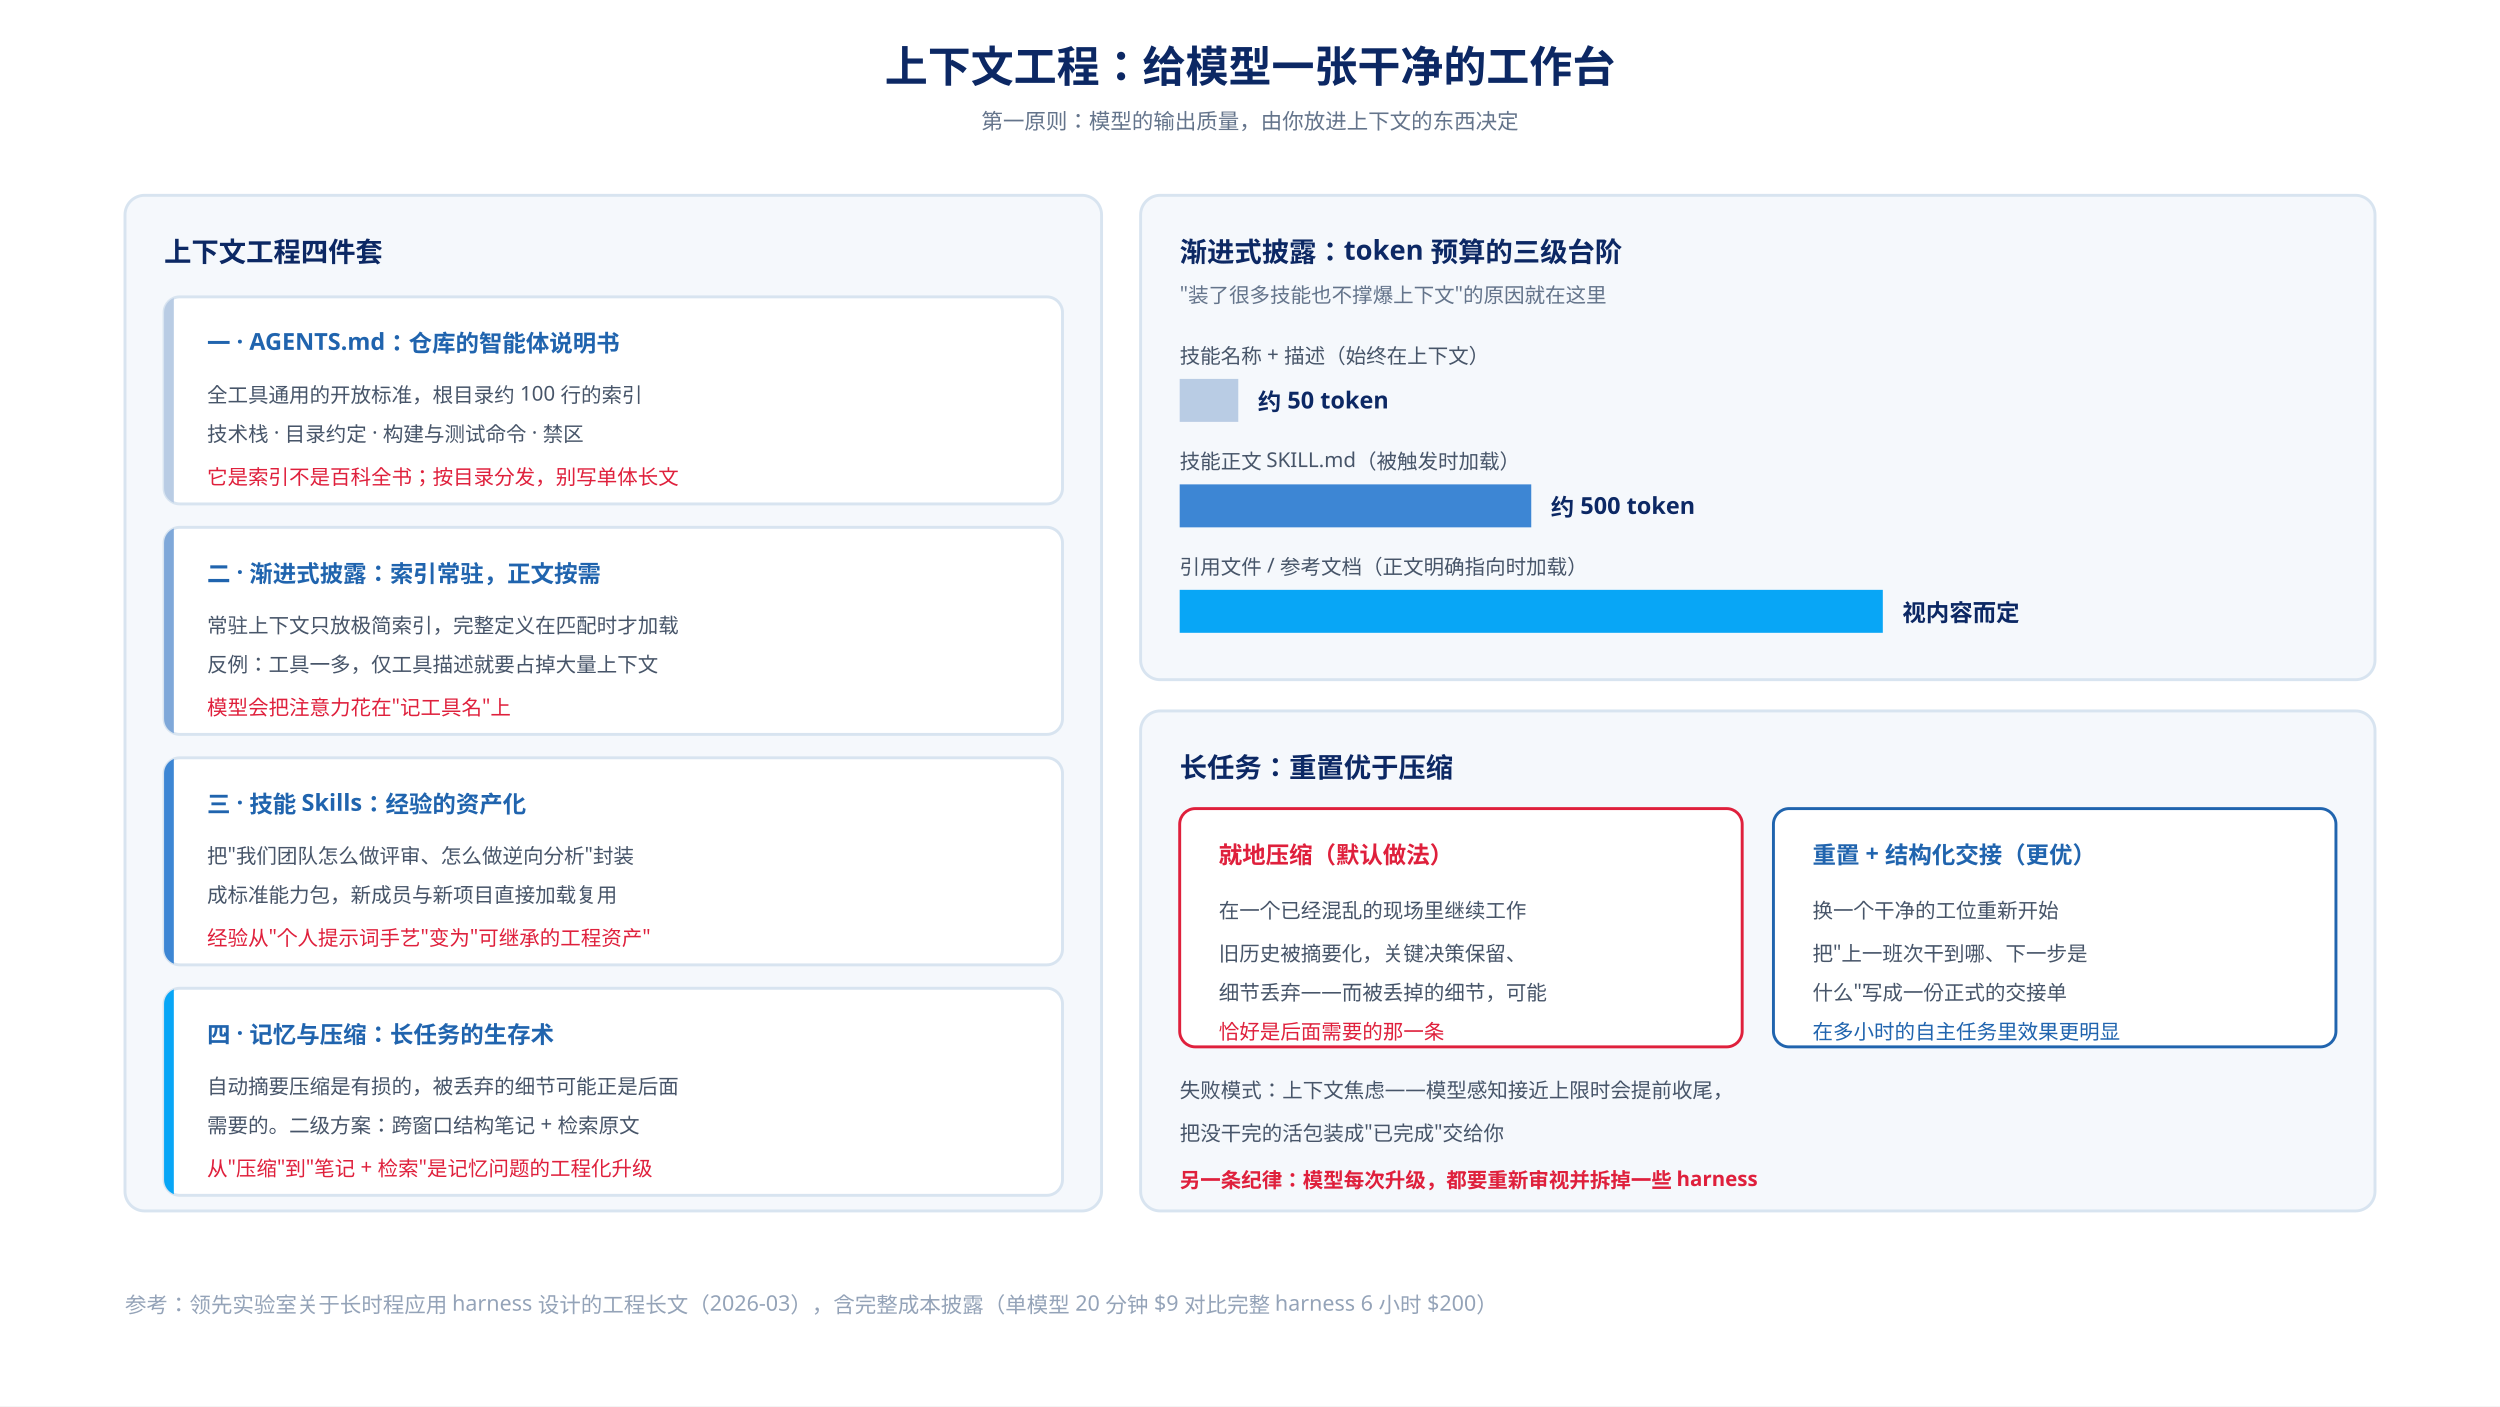
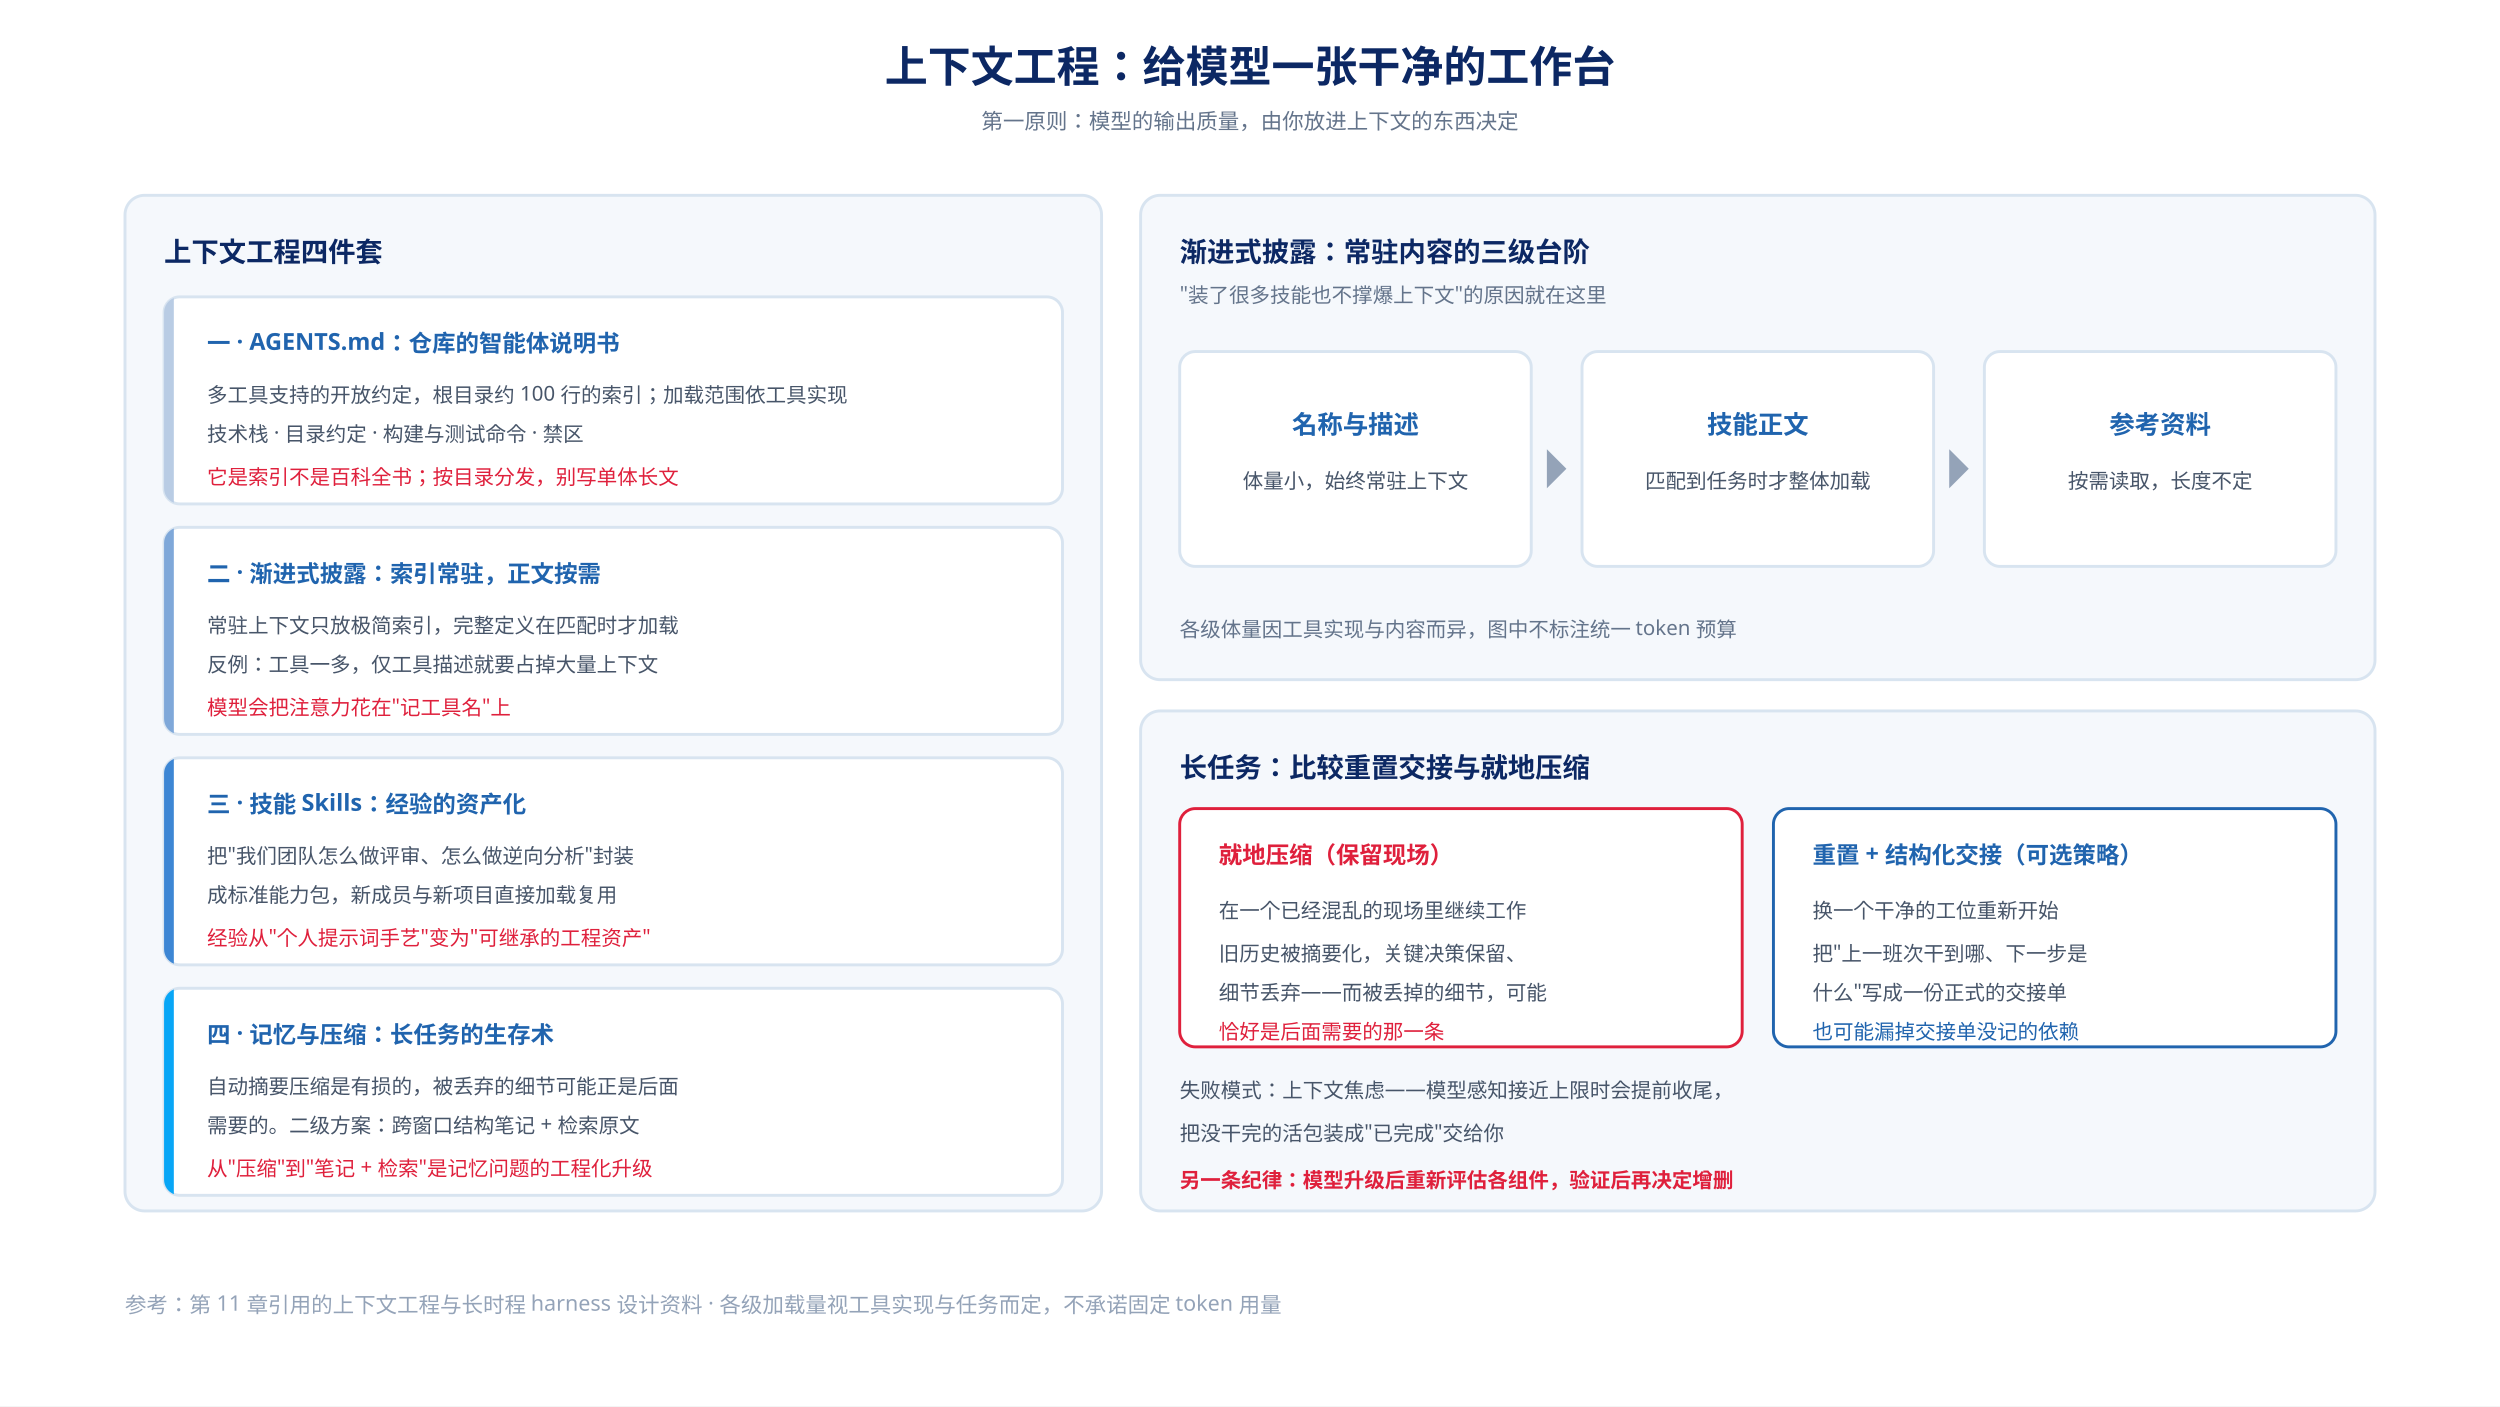
<svg xmlns="http://www.w3.org/2000/svg" viewBox="0 0 1280 720" width="1280" height="720" font-family="Book Sans, Source Han Sans CN, 思源黑体 CN, sans-serif" font-size="12" data-pptx-page-role="content">
  <rect x="0" y="0" width="1280" height="720" fill="#FFFFFF" />
  <g id="title" data-pptx-bounds="0 14 1280 58">
    <text x="640" y="42" font-size="22" font-weight="bold" fill="#0C2864" text-anchor="middle">上下文工程：给模型一张干净的工作台</text>
    <text x="640" y="66" font-size="11" fill="#64748B" text-anchor="middle">第一原则：模型的输出质量，由你放进上下文的东西决定</text>
  </g>
  <g id="content" data-pptx-bounds="40 84 1200 560">
    <rect x="64" y="100" width="500" height="520" rx="10" fill="#F5F8FC" stroke="#D8E4F0" stroke-width="1.5" />
    <text x="84" y="134" font-size="14" font-weight="bold" fill="#0C2864">上下文工程四件套</text>
    <rect x="84" y="152" width="460" height="106" rx="8" fill="#FFFFFF" stroke="#D8E4F0" stroke-width="1.5" />
    <path d="M89 152.58A8 8 0 0 0 84 160V250A8 8 0 0 0 89 257.42Z" fill="#B9CCE4" />
    <text x="106" y="180" font-size="12" font-weight="bold" fill="#2064AE">一 · AGENTS.md：仓库的智能体说明书</text>
-     <text x="106" y="206" font-size="10.5" fill="#475569">全工具通用的开放标准，根目录约 100 行的索引</text>
+     <text x="106" y="206" font-size="10.5" fill="#475569">多工具支持的开放约定，根目录约 100 行的索引；加载范围依工具实现</text>
    <text x="106" y="226" font-size="10.5" fill="#475569">技术栈 · 目录约定 · 构建与测试命令 · 禁区</text>
    <text x="106" y="248" font-size="10.5" fill="#DF203C">它是索引不是百科全书；按目录分发，别写单体长文</text>
    <rect x="84" y="270" width="460" height="106" rx="8" fill="#FFFFFF" stroke="#D8E4F0" stroke-width="1.5" />
    <path d="M89 270.58A8 8 0 0 0 84 278V368A8 8 0 0 0 89 375.42Z" fill="#7FA8D9" />
    <text x="106" y="298" font-size="12" font-weight="bold" fill="#2064AE">二 · 渐进式披露：索引常驻，正文按需</text>
    <text x="106" y="324" font-size="10.5" fill="#475569">常驻上下文只放极简索引，完整定义在匹配时才加载</text>
    <text x="106" y="344" font-size="10.5" fill="#475569">反例：工具一多，仅工具描述就要占掉大量上下文</text>
    <text x="106" y="366" font-size="10.5" fill="#DF203C">模型会把注意力花在"记工具名"上</text>
    <rect x="84" y="388" width="460" height="106" rx="8" fill="#FFFFFF" stroke="#D8E4F0" stroke-width="1.5" />
    <path d="M89 388.58A8 8 0 0 0 84 396V486A8 8 0 0 0 89 493.42Z" fill="#3D86D4" />
    <text x="106" y="416" font-size="12" font-weight="bold" fill="#2064AE">三 · 技能 Skills：经验的资产化</text>
    <text x="106" y="442" font-size="10.5" fill="#475569">把"我们团队怎么做评审、怎么做逆向分析"封装</text>
    <text x="106" y="462" font-size="10.5" fill="#475569">成标准能力包，新成员与新项目直接加载复用</text>
    <text x="106" y="484" font-size="10.5" fill="#DF203C">经验从"个人提示词手艺"变为"可继承的工程资产"</text>
    <rect x="84" y="506" width="460" height="106" rx="8" fill="#FFFFFF" stroke="#D8E4F0" stroke-width="1.5" />
    <path d="M89 506.58A8 8 0 0 0 84 514V604A8 8 0 0 0 89 611.42Z" fill="#08A6F6" />
    <text x="106" y="534" font-size="12" font-weight="bold" fill="#2064AE">四 · 记忆与压缩：长任务的生存术</text>
    <text x="106" y="560" font-size="10.5" fill="#475569">自动摘要压缩是有损的，被丢弃的细节可能正是后面</text>
    <text x="106" y="580" font-size="10.5" fill="#475569">需要的。二级方案：跨窗口结构笔记 + 检索原文</text>
    <text x="106" y="602" font-size="10.5" fill="#DF203C">从"压缩"到"笔记 + 检索"是记忆问题的工程化升级</text>
    <rect x="584" y="100" width="632" height="248" rx="10" fill="#F5F8FC" stroke="#D8E4F0" stroke-width="1.5" />
-     <text x="604" y="134" font-size="14" font-weight="bold" fill="#0C2864">渐进式披露：token 预算的三级台阶</text>
+     <text x="604" y="134" font-size="14" font-weight="bold" fill="#0C2864">渐进式披露：常驻内容的三级台阶</text>
    <text x="604" y="154" font-size="10.5" fill="#64748B">"装了很多技能也不撑爆上下文"的原因就在这里</text>
-     <text x="604" y="186" font-size="10.5" fill="#475569">技能名称 + 描述（始终在上下文）</text>
-     <rect x="604" y="194" width="30" height="22" fill="#B9CCE4" />
-     <text x="644" y="210" font-size="12" font-weight="bold" fill="#0C2864">约 50 token</text>
-     <text x="604" y="240" font-size="10.5" fill="#475569">技能正文 SKILL.md（被触发时加载）</text>
-     <rect x="604" y="248" width="180" height="22" fill="#3D86D4" />
-     <text x="794" y="264" font-size="12" font-weight="bold" fill="#0C2864">约 500 token</text>
-     <text x="604" y="294" font-size="10.5" fill="#475569">引用文件 / 参考文档（正文明确指向时加载）</text>
-     <rect x="604" y="302" width="360" height="22" fill="#08A6F6" />
-     <text x="974" y="318" font-size="12" font-weight="bold" fill="#0C2864">视内容而定</text>
+     <rect x="604" y="180" width="180" height="110" rx="8" fill="#FFFFFF" stroke="#D8E4F0" stroke-width="1.5" />
+     <text x="694" y="222" font-size="13" font-weight="bold" fill="#2064AE" text-anchor="middle">名称与描述</text>
+     <text x="694" y="250" font-size="10.5" fill="#475569" text-anchor="middle">体量小，始终常驻上下文</text>
+     <polygon points="792,230 802,240 792,250" fill="#94A3B8" />
+     <rect x="810" y="180" width="180" height="110" rx="8" fill="#FFFFFF" stroke="#D8E4F0" stroke-width="1.5" />
+     <text x="900" y="222" font-size="13" font-weight="bold" fill="#2064AE" text-anchor="middle">技能正文</text>
+     <text x="900" y="250" font-size="10.5" fill="#475569" text-anchor="middle">匹配到任务时才整体加载</text>
+     <polygon points="998,230 1008,240 998,250" fill="#94A3B8" />
+     <rect x="1016" y="180" width="180" height="110" rx="8" fill="#FFFFFF" stroke="#D8E4F0" stroke-width="1.5" />
+     <text x="1106" y="222" font-size="13" font-weight="bold" fill="#2064AE" text-anchor="middle">参考资料</text>
+     <text x="1106" y="250" font-size="10.5" fill="#475569" text-anchor="middle">按需读取，长度不定</text>
+     <text x="604" y="326" font-size="10.5" fill="#64748B">各级体量因工具实现与内容而异，图中不标注统一 token 预算</text>
    <rect x="584" y="364" width="632" height="256" rx="10" fill="#F5F8FC" stroke="#D8E4F0" stroke-width="1.5" />
-     <text x="604" y="398" font-size="14" font-weight="bold" fill="#0C2864">长任务：重置优于压缩</text>
+     <text x="604" y="398" font-size="14" font-weight="bold" fill="#0C2864">长任务：比较重置交接与就地压缩</text>
    <rect x="604" y="414" width="288" height="122" rx="8" fill="#FFFFFF" stroke="#DF203C" stroke-width="1.5" />
-     <text x="624" y="442" font-size="12" font-weight="bold" fill="#DF203C">就地压缩（默认做法）</text>
+     <text x="624" y="442" font-size="12" font-weight="bold" fill="#DF203C">就地压缩（保留现场）</text>
    <text x="624" y="470" font-size="10.5" fill="#475569">在一个已经混乱的现场里继续工作</text>
    <text x="624" y="492" font-size="10.5" fill="#475569">旧历史被摘要化，关键决策保留、</text>
    <text x="624" y="512" font-size="10.5" fill="#475569">细节丢弃——而被丢掉的细节，可能</text>
    <text x="624" y="532" font-size="10.5" fill="#DF203C">恰好是后面需要的那一条</text>
    <rect x="908" y="414" width="288" height="122" rx="8" fill="#FFFFFF" stroke="#2064AE" stroke-width="1.5" />
-     <text x="928" y="442" font-size="12" font-weight="bold" fill="#2064AE">重置 + 结构化交接（更优）</text>
+     <text x="928" y="442" font-size="12" font-weight="bold" fill="#2064AE">重置 + 结构化交接（可选策略）</text>
    <text x="928" y="470" font-size="10.5" fill="#475569">换一个干净的工位重新开始</text>
    <text x="928" y="492" font-size="10.5" fill="#475569">把"上一班次干到哪、下一步是</text>
    <text x="928" y="512" font-size="10.5" fill="#475569">什么"写成一份正式的交接单</text>
-     <text x="928" y="532" font-size="10.5" fill="#2064AE">在多小时的自主任务里效果更明显</text>
+     <text x="928" y="532" font-size="10.5" fill="#2064AE">也可能漏掉交接单没记的依赖</text>
    <text x="604" y="562" font-size="10.5" fill="#475569">失败模式：上下文焦虑——模型感知接近上限时会提前收尾，</text>
    <text x="604" y="584" font-size="10.5" fill="#475569">把没干完的活包装成"已完成"交给你</text>
-     <text x="604" y="608" font-size="10.5" font-weight="bold" fill="#DF203C">另一条纪律：模型每次升级，都要重新审视并拆掉一些 harness</text>
+     <text x="604" y="608" font-size="10.5" font-weight="bold" fill="#DF203C">另一条纪律：模型升级后重新评估各组件，验证后再决定增删</text>
  </g>
  <g id="footnote" data-pptx-bounds="0 650 1280 40">
-     <text x="64" y="672" font-size="11" fill="#94A3B8">参考：领先实验室关于长时程应用 harness 设计的工程长文（2026-03），含完整成本披露（单模型 20 分钟 $9 对比完整 harness 6 小时 $200）</text>
+     <text x="64" y="672" font-size="11" fill="#94A3B8">参考：第 11 章引用的上下文工程与长时程 harness 设计资料 · 各级加载量视工具实现与任务而定，不承诺固定 token 用量</text>
  </g>
</svg>
